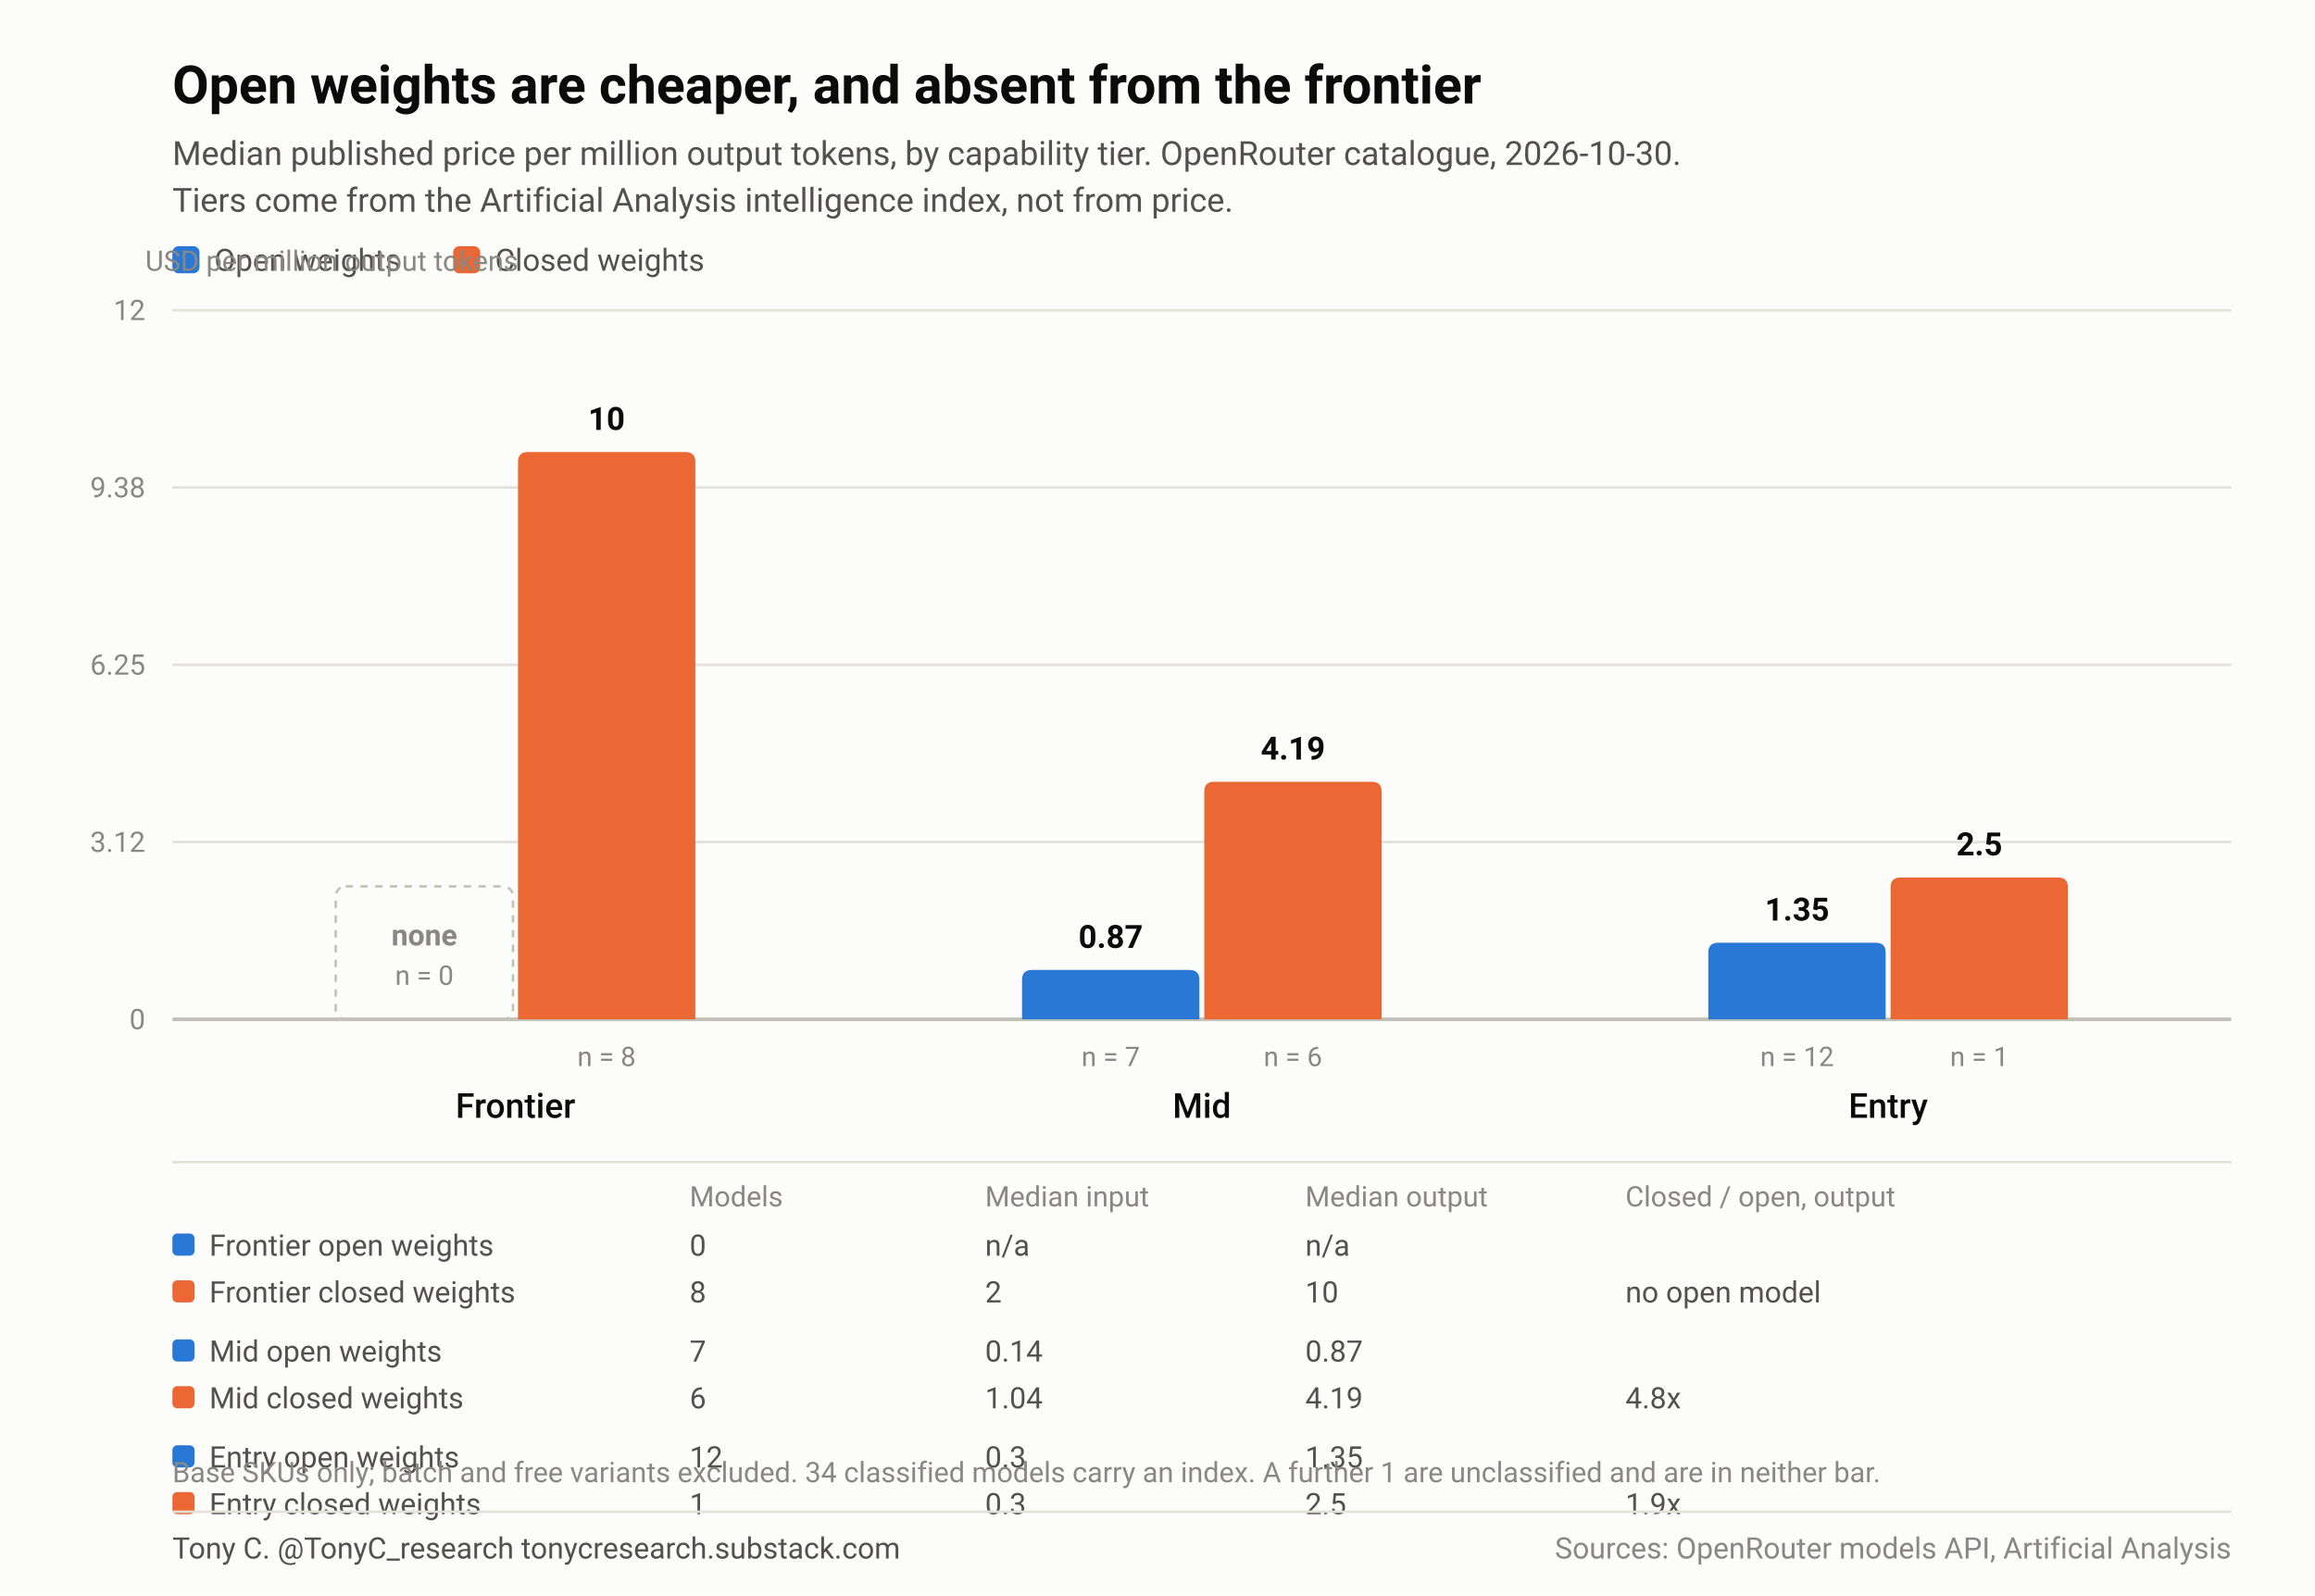
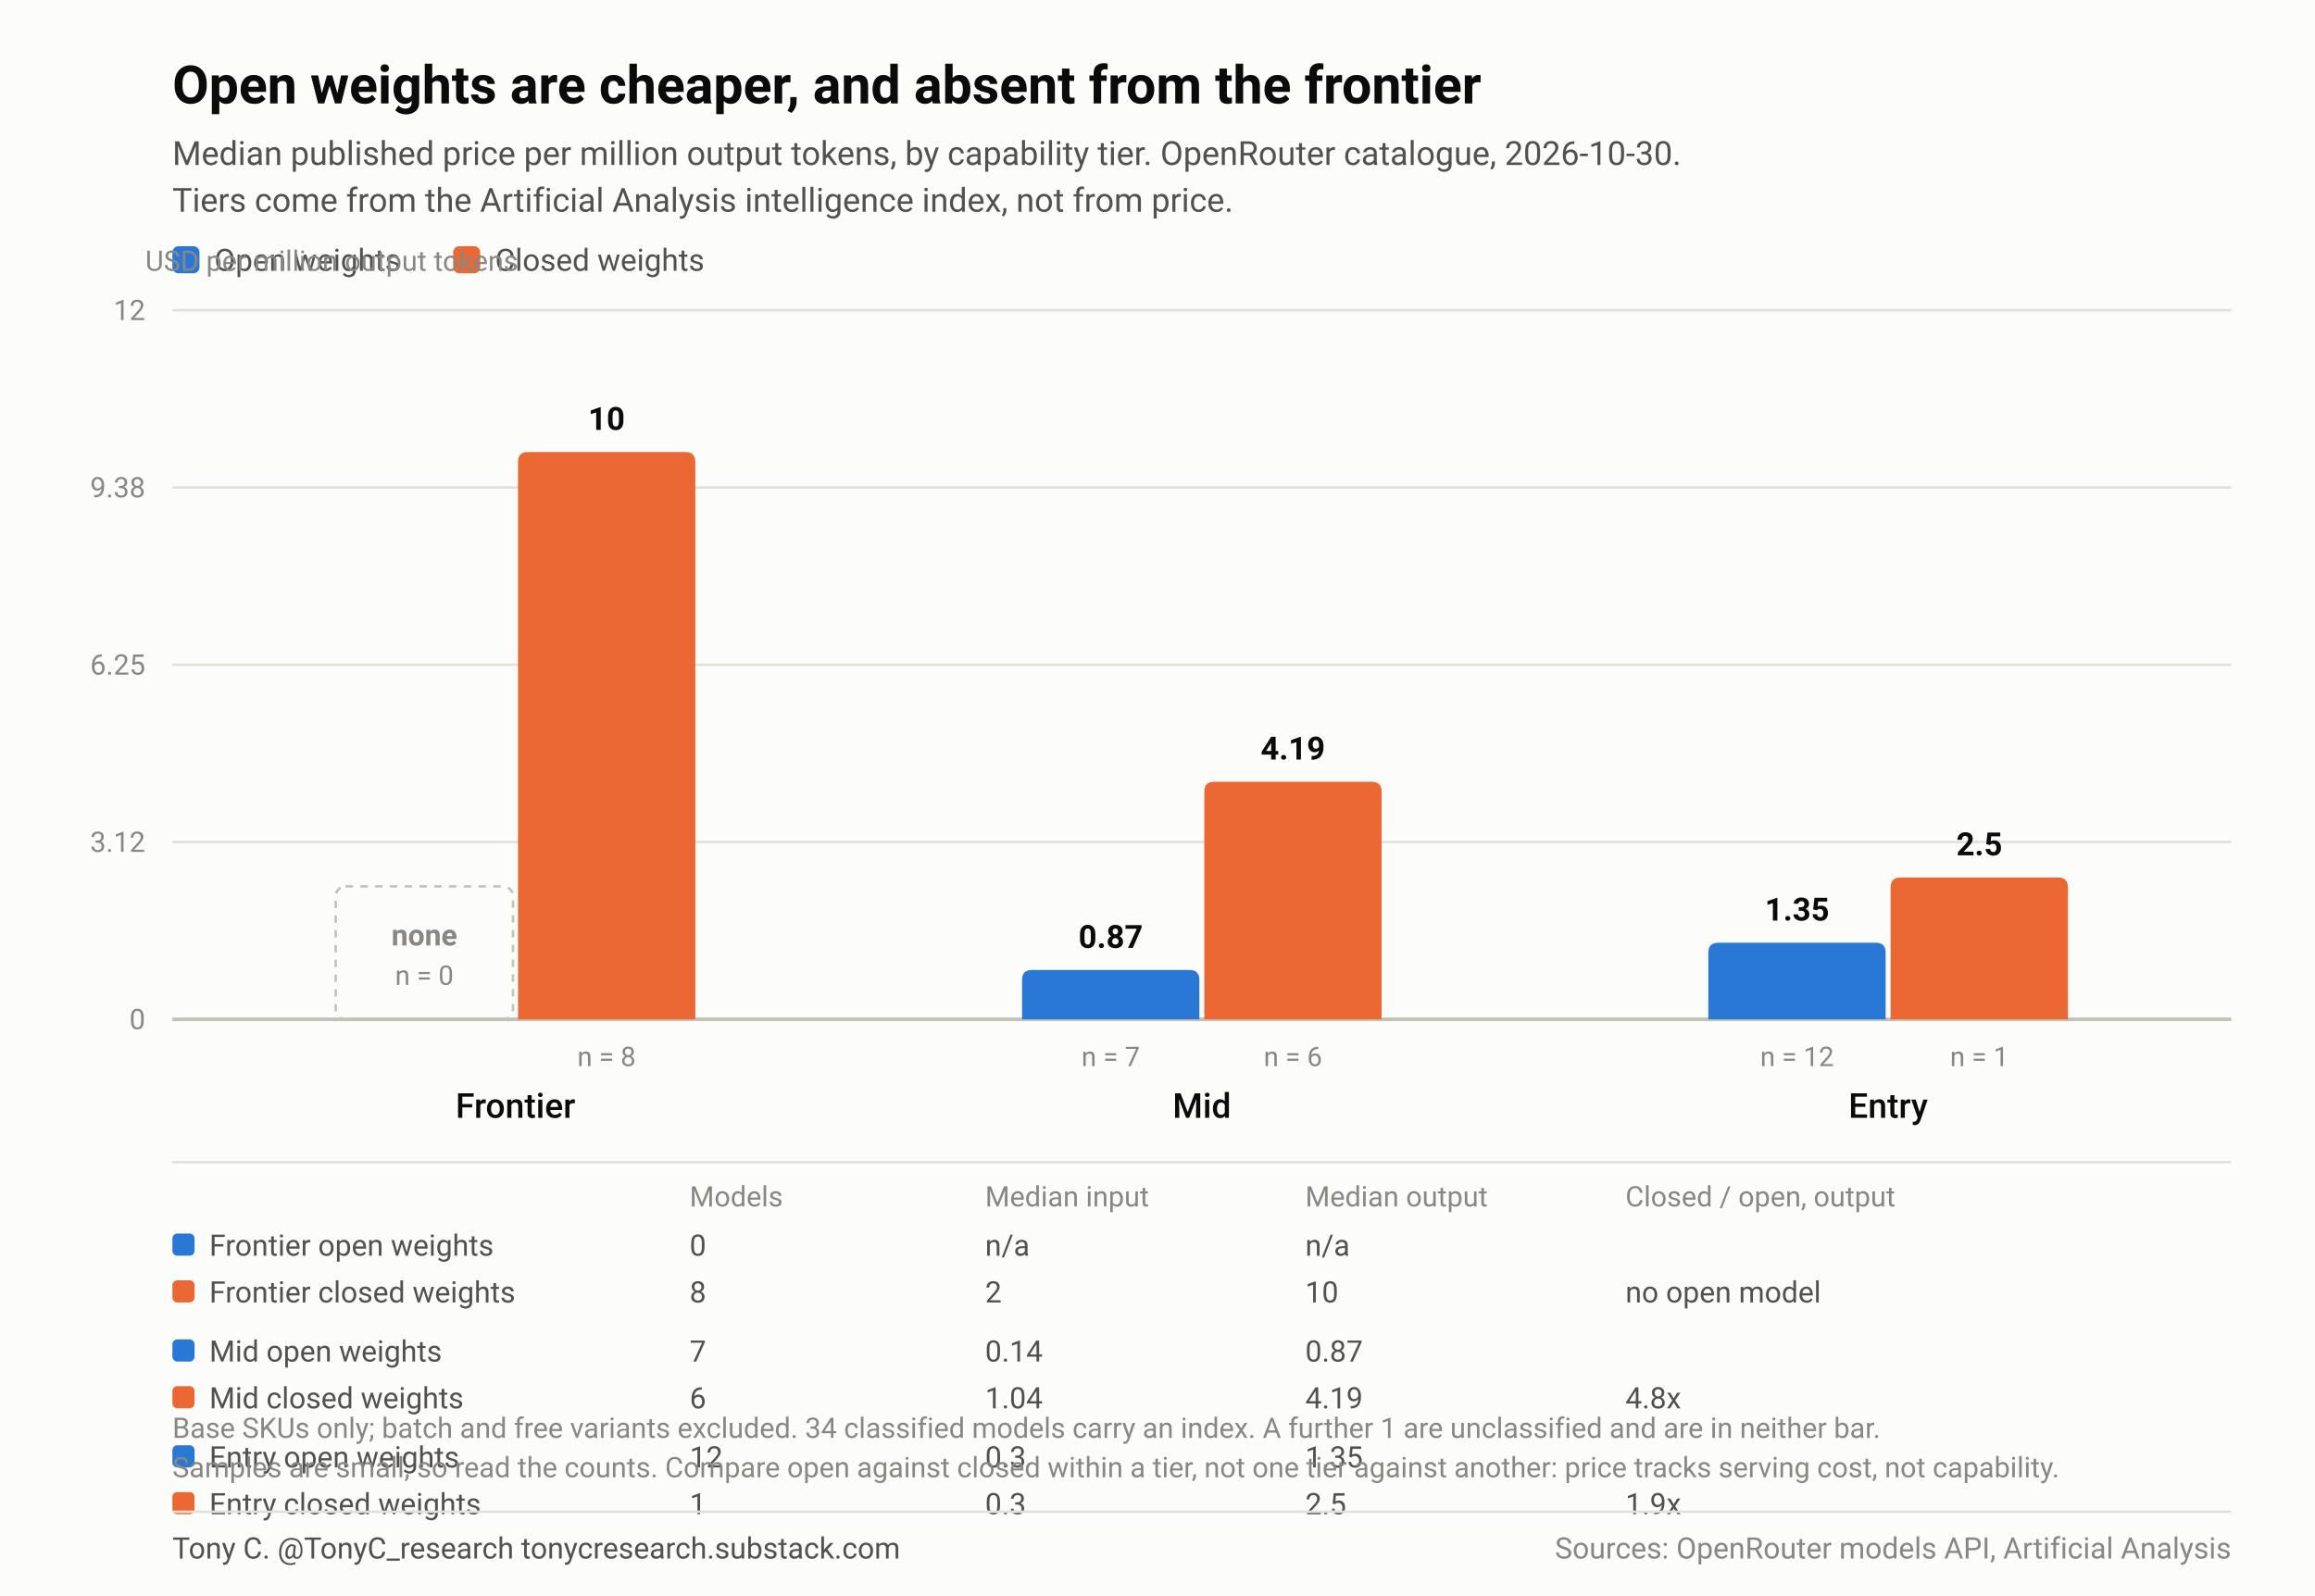
<svg xmlns="http://www.w3.org/2000/svg" width="940" height="648" viewBox="0 0 940 648" role="img" aria-label="Median output token price by capability tier and weight class, 2026-10-30">
  <rect width="940" height="648" fill="#fcfcfb" />
  <g font-family="-apple-system, BlinkMacSystemFont, 'Segoe UI', Roboto, 'Helvetica Neue', Arial, sans-serif">
    <text x="70" y="42" font-size="21.5" font-weight="600" fill="#0b0b0b">Open weights are cheaper, and absent from the frontier</text>
    <text x="70" y="67" font-size="13.5" fill="#52514e">Median published price per million output tokens, by capability tier. OpenRouter catalogue, 2026-10-30.</text>
    <text x="70" y="86" font-size="13.5" fill="#52514e">Tiers come from the Artificial Analysis intelligence index, not from price.</text>
    <rect x="70" y="100" width="11" height="11" rx="2.5" fill="#2a78d6" />
    <text x="87" y="110" font-size="12.5" fill="#52514e">Open weights</text>
    <rect x="184" y="100" width="11" height="11" rx="2.5" fill="#eb6834" />
    <text x="201" y="110" font-size="12.5" fill="#52514e">Closed weights</text>
    <text x="59" y="418.0" font-size="11.5" fill="#898781" text-anchor="end">0</text>
    <line x1="70" y1="342.0" x2="906" y2="342.0" stroke="#e1e0d9" stroke-width="1" />
    <text x="59" y="346.0" font-size="11.5" fill="#898781" text-anchor="end">3.12</text>
    <line x1="70" y1="270.0" x2="906" y2="270.0" stroke="#e1e0d9" stroke-width="1" />
    <text x="59" y="274.0" font-size="11.5" fill="#898781" text-anchor="end">6.25</text>
    <line x1="70" y1="198.0" x2="906" y2="198.0" stroke="#e1e0d9" stroke-width="1" />
    <text x="59" y="202.0" font-size="11.5" fill="#898781" text-anchor="end">9.38</text>
    <line x1="70" y1="126.0" x2="906" y2="126.0" stroke="#e1e0d9" stroke-width="1" />
    <text x="59" y="130.0" font-size="11.5" fill="#898781" text-anchor="end">12</text>
    <text x="59" y="110" font-size="11.5" fill="#898781">USD per million output tokens</text>
    <line x1="70" y1="414" x2="906" y2="414" stroke="#c3c2b7" stroke-width="1.5" />
    <rect x="136.3" y="360" width="72" height="54" fill="none" stroke="#c3c2b7" stroke-width="1" stroke-dasharray="3 3" rx="4" />
    <text x="172.3" y="384" font-size="12" font-weight="600" fill="#898781" text-anchor="middle">none</text>
    <text x="172.3" y="400" font-size="11" fill="#898781" text-anchor="middle">n = 0</text>
    <path d="M210.333 414 V187.6 Q210.333 183.6 214.333 183.6 H278.333 Q282.333 183.6 282.333 187.6 V414 Z" fill="#eb6834" />
    <text x="246.3" y="174.6" font-size="13" font-weight="600" fill="#0b0b0b" text-anchor="middle">10</text>
    <text x="246.3" y="433" font-size="11" fill="#898781" text-anchor="middle">n = 8</text>
    <text x="209.3" y="454" font-size="14" font-weight="500" fill="#0b0b0b" text-anchor="middle">Frontier</text>
    <path d="M415 414 V397.955 Q415 393.955 419 393.955 H483 Q487 393.955 487 397.955 V414 Z" fill="#2a78d6" />
    <text x="451.0" y="385.0" font-size="13" font-weight="600" fill="#0b0b0b" text-anchor="middle">0.87</text>
    <text x="451.0" y="433" font-size="11" fill="#898781" text-anchor="middle">n = 7</text>
    <path d="M489 414 V321.52 Q489 317.52 493 317.52 H557 Q561 317.52 561 321.52 V414 Z" fill="#eb6834" />
    <text x="525.0" y="308.5" font-size="13" font-weight="600" fill="#0b0b0b" text-anchor="middle">4.19</text>
    <text x="525.0" y="433" font-size="11" fill="#898781" text-anchor="middle">n = 6</text>
    <text x="488.0" y="454" font-size="14" font-weight="500" fill="#0b0b0b" text-anchor="middle">Mid</text>
    <path d="M693.667 414 V386.896 Q693.667 382.896 697.667 382.896 H761.667 Q765.667 382.896 765.667 386.896 V414 Z" fill="#2a78d6" />
    <text x="729.7" y="373.9" font-size="13" font-weight="600" fill="#0b0b0b" text-anchor="middle">1.35</text>
    <text x="729.7" y="433" font-size="11" fill="#898781" text-anchor="middle">n = 12</text>
    <path d="M767.667 414 V360.4 Q767.667 356.4 771.667 356.4 H835.667 Q839.667 356.4 839.667 360.4 V414 Z" fill="#eb6834" />
    <text x="803.7" y="347.4" font-size="13" font-weight="600" fill="#0b0b0b" text-anchor="middle">2.5</text>
    <text x="803.7" y="433" font-size="11" fill="#898781" text-anchor="middle">n = 1</text>
    <text x="766.7" y="454" font-size="14" font-weight="500" fill="#0b0b0b" text-anchor="middle">Entry</text>
    <line x1="70" y1="472" x2="906" y2="472" stroke="#e1e0d9" />
    <text x="70" y="490" font-size="11.5" fill="#898781" />
    <text x="280" y="490" font-size="11.5" fill="#898781">Models</text>
    <text x="400" y="490" font-size="11.5" fill="#898781">Median input</text>
    <text x="530" y="490" font-size="11.5" fill="#898781">Median output</text>
    <text x="660" y="490" font-size="11.5" fill="#898781">Closed / open, output</text>
    <rect x="70" y="501" width="9" height="9" rx="2" fill="#2a78d6" />
    <text x="85" y="510" font-size="12" fill="#52514e">Frontier open weights</text>
    <text x="280" y="510" font-size="12" fill="#52514e">0</text>
    <text x="400" y="510" font-size="12" fill="#52514e">n/a</text>
    <text x="530" y="510" font-size="12" fill="#52514e">n/a</text>
    <rect x="70" y="520" width="9" height="9" rx="2" fill="#eb6834" />
    <text x="85" y="529" font-size="12" fill="#52514e">Frontier closed weights</text>
    <text x="280" y="529" font-size="12" fill="#52514e">8</text>
    <text x="400" y="529" font-size="12" fill="#52514e">2</text>
    <text x="530" y="529" font-size="12" fill="#52514e">10</text>
    <text x="660" y="529" font-size="12" fill="#52514e">no open model</text>
    <rect x="70" y="544" width="9" height="9" rx="2" fill="#2a78d6" />
    <text x="85" y="553" font-size="12" fill="#52514e">Mid open weights</text>
    <text x="280" y="553" font-size="12" fill="#52514e">7</text>
    <text x="400" y="553" font-size="12" fill="#52514e">0.14</text>
    <text x="530" y="553" font-size="12" fill="#52514e">0.87</text>
    <rect x="70" y="563" width="9" height="9" rx="2" fill="#eb6834" />
    <text x="85" y="572" font-size="12" fill="#52514e">Mid closed weights</text>
    <text x="280" y="572" font-size="12" fill="#52514e">6</text>
    <text x="400" y="572" font-size="12" fill="#52514e">1.04</text>
    <text x="530" y="572" font-size="12" fill="#52514e">4.19</text>
    <text x="660" y="572" font-size="12" fill="#52514e">4.8x</text>
    <rect x="70" y="587" width="9" height="9" rx="2" fill="#2a78d6" />
    <text x="85" y="596" font-size="12" fill="#52514e">Entry open weights</text>
    <text x="280" y="596" font-size="12" fill="#52514e">12</text>
    <text x="400" y="596" font-size="12" fill="#52514e">0.3</text>
    <text x="530" y="596" font-size="12" fill="#52514e">1.35</text>
    <rect x="70" y="606" width="9" height="9" rx="2" fill="#eb6834" />
    <text x="85" y="615" font-size="12" fill="#52514e">Entry closed weights</text>
    <text x="280" y="615" font-size="12" fill="#52514e">1</text>
    <text x="400" y="615" font-size="12" fill="#52514e">0.3</text>
    <text x="530" y="615" font-size="12" fill="#52514e">2.5</text>
    <text x="660" y="615" font-size="12" fill="#52514e">1.9x</text>
-     <text x="70" y="602" font-size="11.5" fill="#898781">Base SKUs only; batch and free variants excluded. 34 classified models carry an index. A further 1 are unclassified and are in neither bar.</text>
+     <text x="70" y="584" font-size="11.5" fill="#898781">Base SKUs only; batch and free variants excluded. 34 classified models carry an index. A further 1 are unclassified and are in neither bar.</text>
+     <text x="70" y="600" font-size="11.5" fill="#898781">Samples are small, so read the counts. Compare open against closed within a tier, not one tier against another: price tracks serving cost, not capability.</text>
    <line x1="70" y1="614" x2="906" y2="614" stroke="#e1e0d9" />
    <text x="70" y="633" font-size="12" fill="#52514e">Tony C.  @TonyC_research  tonycresearch.substack.com</text>
    <text x="906" y="633" font-size="12" fill="#898781" text-anchor="end">Sources: OpenRouter models API, Artificial Analysis</text>
  </g>
</svg>
